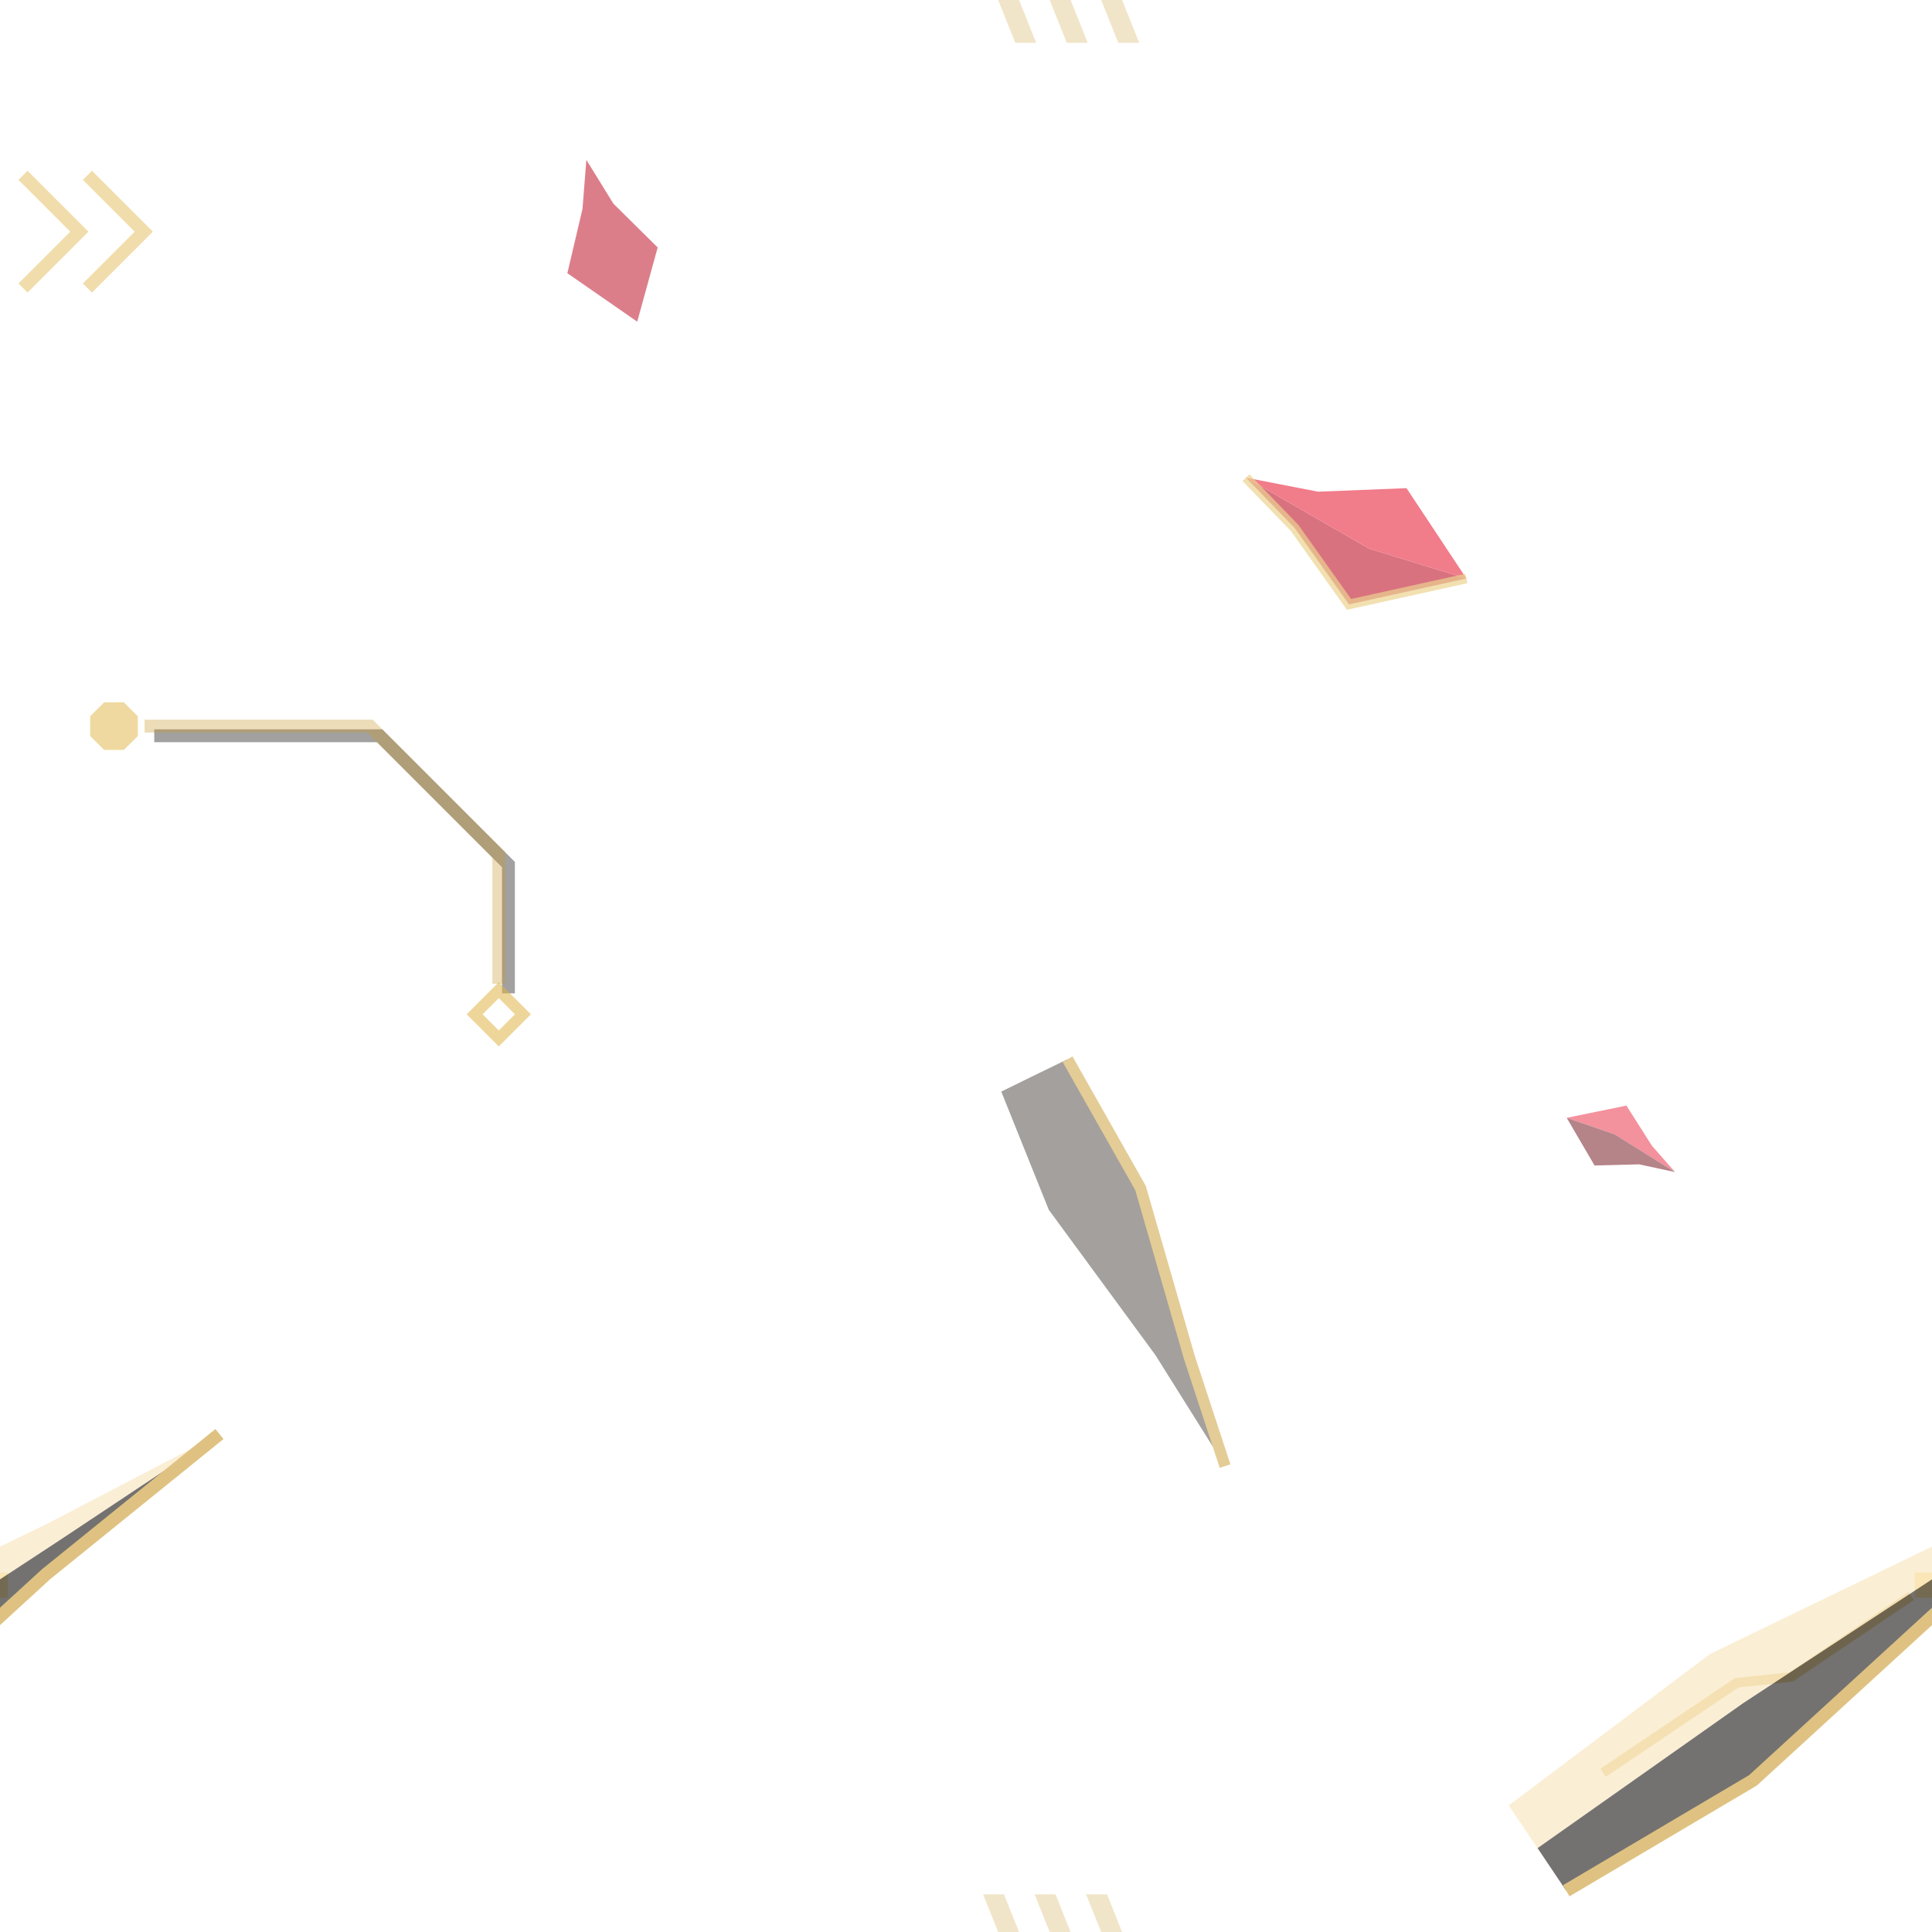
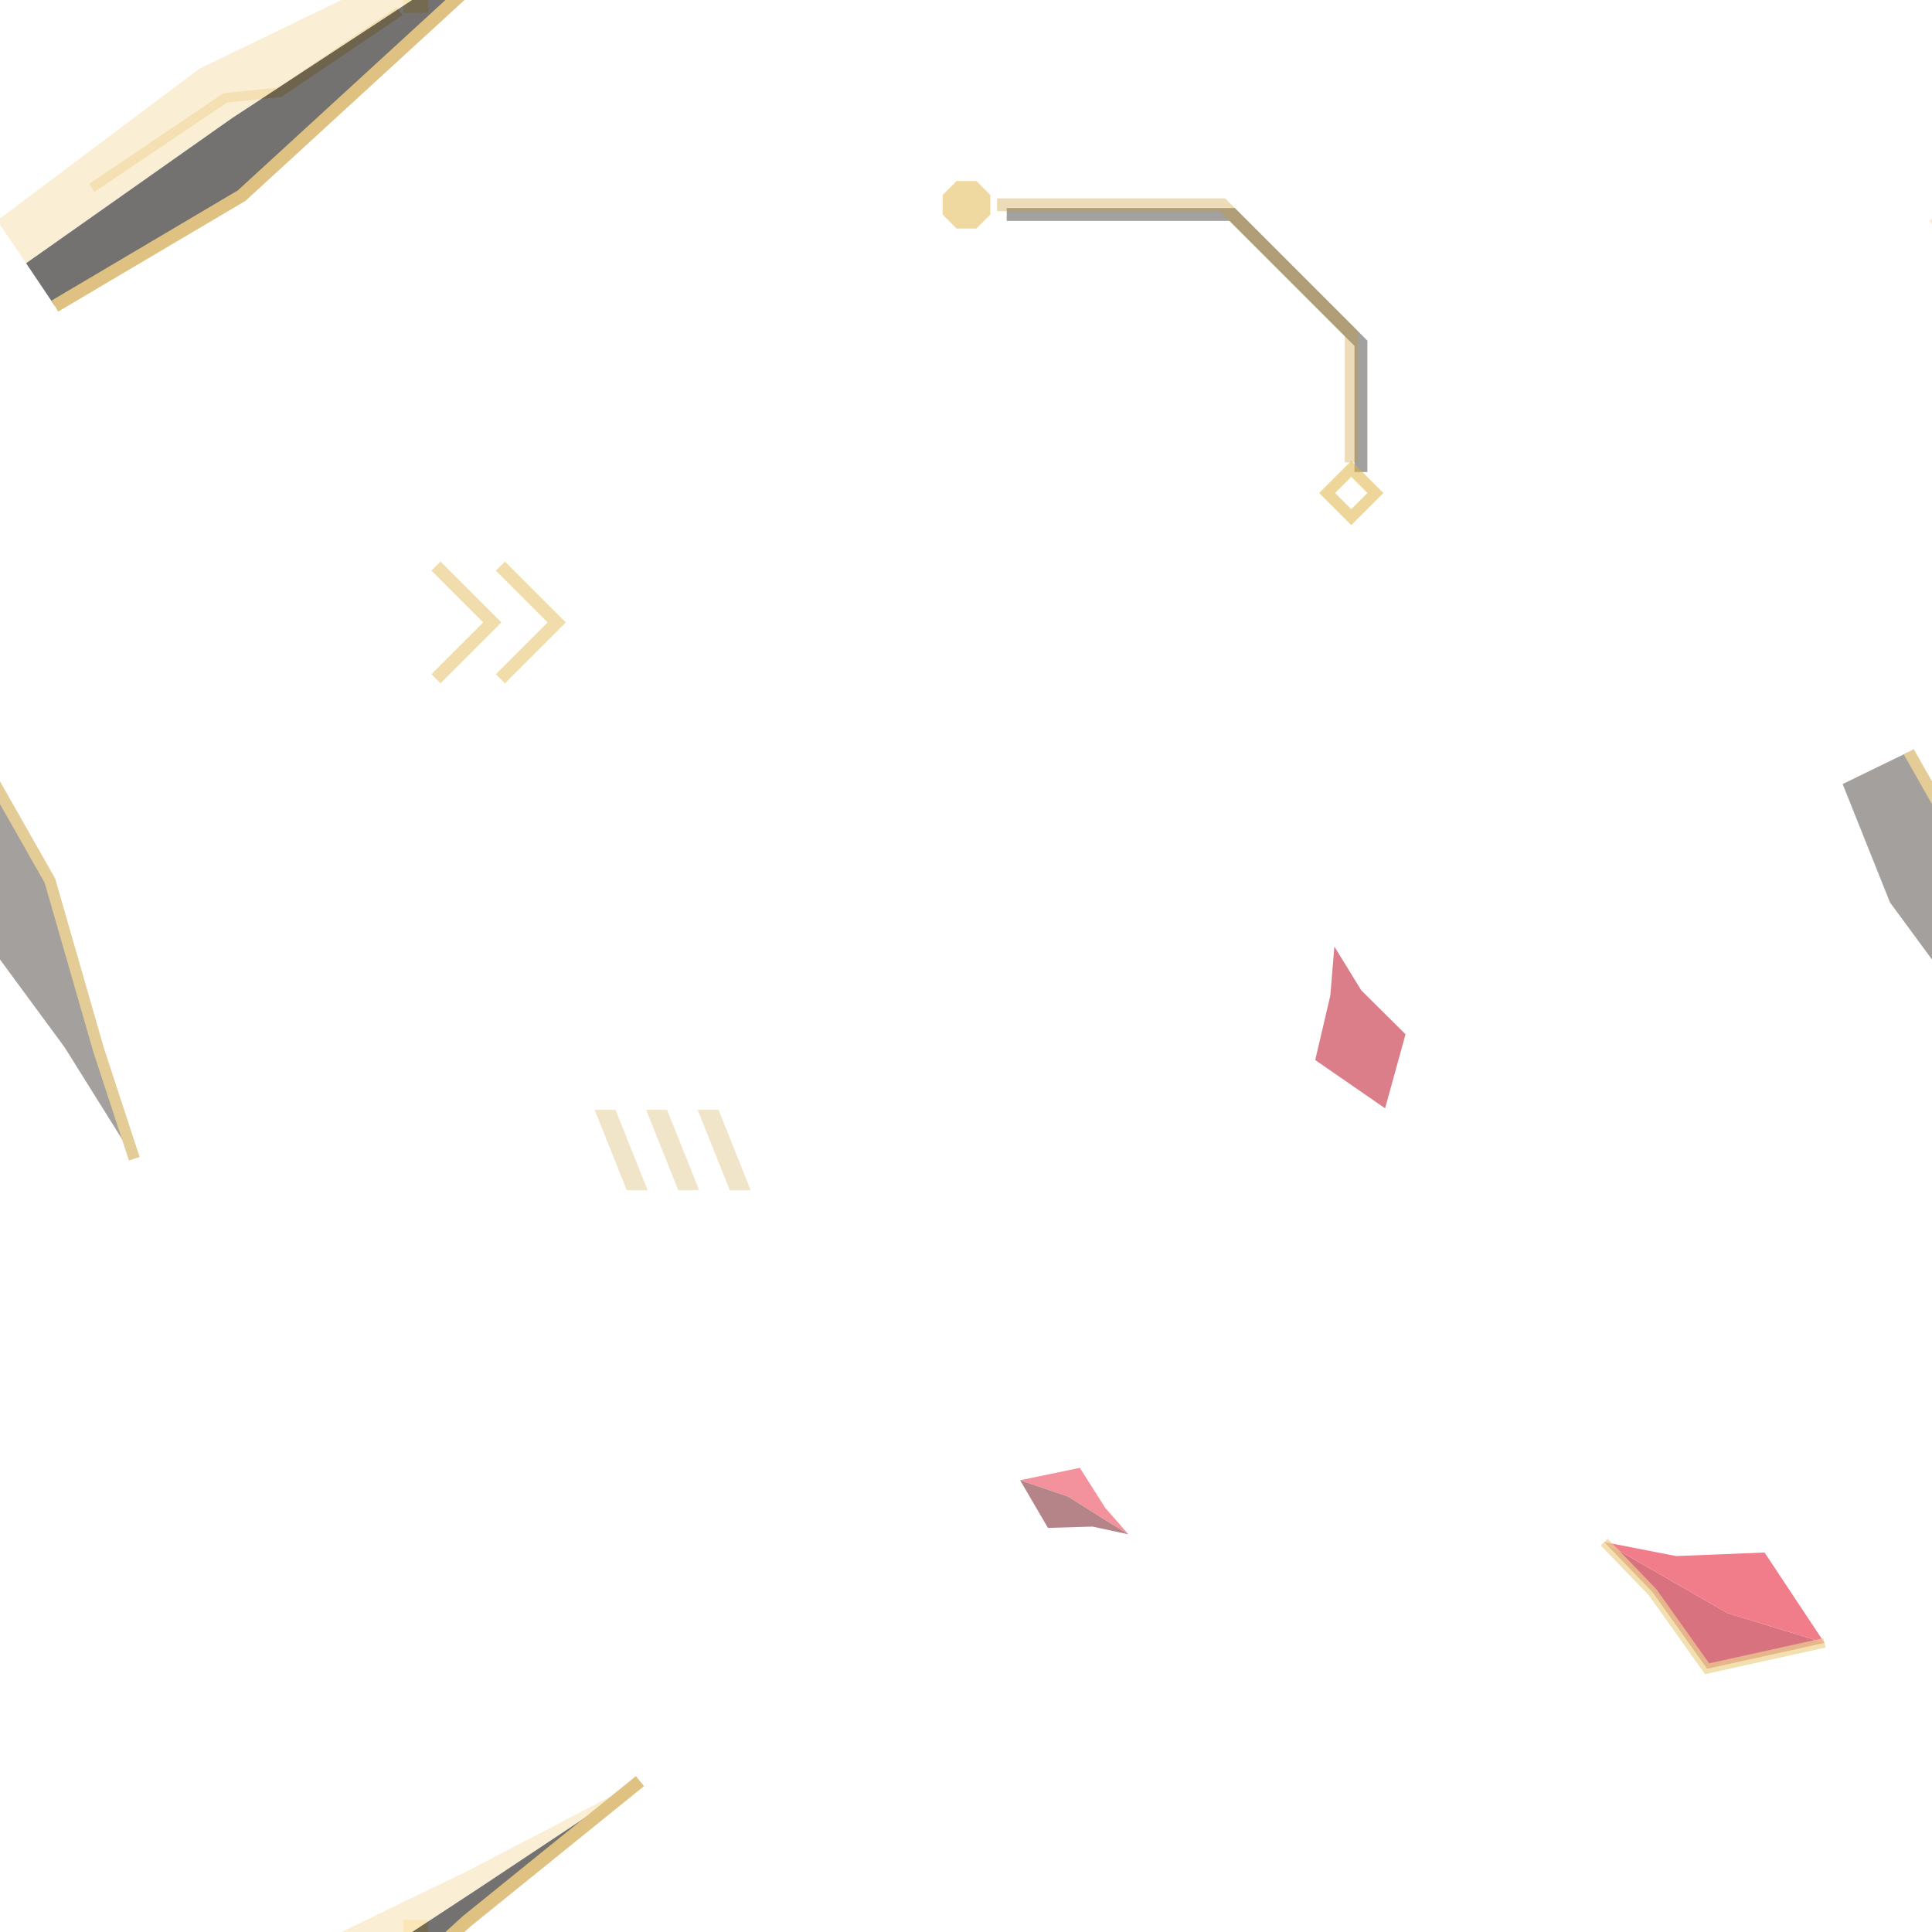
<svg xmlns="http://www.w3.org/2000/svg" viewBox="0 0 120 120" width="120" height="120">
-   <path fill="none" stroke="#181411" stroke-width=".8" stroke-opacity=".4" d="M9.58 45.7 23.58 45.7 31.58 53.7 31.58 61.7" />
-   <path fill="none" stroke="#c99a2e" stroke-width=".8" stroke-opacity=".34" d="M8.98 45.1 22.98 45.1 30.98 53.1 30.98 61.1" />
-   <path fill="none" stroke="#e0b445" stroke-width=".6" stroke-opacity=".45" d="M-20.43 110.11 -12.13 104.52 -8.75 104.16 -1.29 99.13M99.57 110.11 107.87 104.52 111.25 104.16 118.71 99.13" />
-   <path fill="#ffd35a" fill-opacity=".45" d="M.48 99.24 -1.07 99.24 -1.07 97.68 .48 97.68ZM120.48 99.24 118.93 99.24 118.93 97.68 120.48 97.68Z" />
-   <path fill="#e0b445" fill-opacity=".51" d="M8.56 45.72 7.69 46.58 6.47 46.58 5.6 45.72 5.6 44.49 6.47 43.62 7.69 43.62 8.56 44.49Z" />
-   <path fill="none" stroke="#e0b445" stroke-width=".7" stroke-opacity=".54" d="M32.48 63 30.98 64.5 29.48 63 30.98 61.5Z" />
-   <path fill="#c99a2e" fill-opacity=".26" d="M61.06 -2.34 62.36 -2.34 64.36 2.66 63.06 2.66ZM61.06 117.66 62.36 117.66 64.36 122.66 63.06 122.66ZM64.26 -2.34 65.56 -2.34 67.56 2.66 66.26 2.66ZM64.26 117.66 65.56 117.66 67.56 122.66 66.26 122.66ZM67.46 -2.34 68.76 -2.34 70.76 2.66 69.46 2.66ZM67.46 117.66 68.76 117.66 70.76 122.66 69.46 122.66Z" />
-   <path fill="none" stroke="#e0b445" stroke-width=".8" stroke-opacity=".45" d="M1.43 10.89 4.93 14.39 1.43 17.89M121.43 10.89 124.93 14.39 121.43 17.89M5.43 10.89 8.93 14.39 5.43 17.89" />
+   <path fill="none" stroke="#181411" stroke-width=".8" stroke-opacity=".4" d="M62.53 13.32 76.53 13.32 84.53 21.32 84.53 29.32" />
+   <path fill="none" stroke="#c99a2e" stroke-width=".8" stroke-opacity=".34" d="M61.93 12.72 75.93 12.72 83.93 20.72 83.93 28.72" />
+   <path fill="none" stroke="#e0b445" stroke-width=".6" stroke-opacity=".45" d="M5.7 11.67 13.99 6.08 17.37 5.73 24.83 .7M5.7 131.67 13.99 126.08 17.37 125.73 24.83 120.7" />
+   <path fill="#ffd35a" fill-opacity=".45" d="M26.6 .8 25.05 .8 25.05 -.75 26.6 -.75ZM26.6 120.8 25.05 120.8 25.05 119.25 26.6 119.25Z" />
+   <path fill="#e0b445" fill-opacity=".51" d="M61.51 13.33 60.64 14.2 59.42 14.2 58.55 13.33 58.55 12.11 59.42 11.24 60.64 11.24 61.51 12.11Z" />
+   <path fill="none" stroke="#e0b445" stroke-width=".7" stroke-opacity=".54" d="M85.43 30.62 83.93 32.12 82.43 30.62 83.93 29.12Z" />
+   <path fill="#c99a2e" fill-opacity=".26" d="M36.93 68.93 38.23 68.93 40.23 73.93 38.93 73.93ZM40.13 68.93 41.43 68.93 43.43 73.93 42.13 73.93ZM43.33 68.93 44.63 68.93 46.63 73.93 45.33 73.93Z" />
+   <path fill="none" stroke="#e0b445" stroke-width=".8" stroke-opacity=".45" d="M27.08 35.16 30.58 38.66 27.08 42.16M31.08 35.16 34.58 38.66 31.08 42.16" />
  <g opacity=".6">
-     <path fill="#f6e2b8" d="M-26.29 112.14 -13.78 102.73 2.96 94.63 13.63 89.07 3.67 95.69 -11.72 105.78 -24.5 114.79ZM93.71 112.14 106.22 102.73 122.96 94.63 133.63 89.07 123.67 95.69 108.28 105.78 95.5 114.79Z" />
-     <path fill="#181411" d="M-24.5 114.79 -11.72 105.78 3.67 95.69 13.63 89.07 2.86 97.78 -11.12 110.58 -22.72 117.44ZM95.5 114.79 108.28 105.78 123.67 95.69 133.63 89.07 122.86 97.78 108.88 110.58 97.28 117.44Z" />
-     <path fill="none" stroke="#c99a2e" stroke-width=".8" d="M13.63 -30.93 2.86 -22.22 -11.12 -9.42 -22.72 -2.56M13.63 89.07 2.86 97.78 -11.12 110.58 -22.72 117.44M133.63 -30.93 122.86 -22.22 108.88 -9.42 97.28 -2.56M133.63 89.07 122.86 97.78 108.88 110.58 97.28 117.44" />
+     <path fill="#f6e2b8" d="M-.17 13.7 12.35 4.29 29.08 -3.81 39.75 -9.37 29.79 -2.75 14.41 7.34 1.62 16.35ZM-.17 133.7 12.35 124.29 29.08 116.19 39.75 110.63 29.79 117.25 14.41 127.34 1.62 136.35ZM119.83 13.7 132.35 4.29 149.08 -3.81 159.75 -9.37 149.79 -2.75 134.41 7.34 121.62 16.35ZM119.83 133.7 132.35 124.29 149.08 116.19 159.75 110.63 149.79 117.25 134.41 127.34 121.62 136.35Z" />
+     <path fill="#181411" d="M1.62 16.35 14.41 7.34 29.79 -2.75 39.75 -9.37 28.98 -.66 15.01 12.15 3.41 19.01ZM1.62 136.35 14.41 127.34 29.79 117.25 39.75 110.63 28.98 119.34 15.01 132.15 3.41 139.01ZM121.62 16.35 134.41 7.34 149.79 -2.75 159.75 -9.37 148.98 -.66 135.01 12.15 123.41 19.01ZM121.62 136.35 134.41 127.34 149.79 117.25 159.75 110.63 148.98 119.34 135.01 132.15 123.41 139.01Z" />
+     <path fill="none" stroke="#c99a2e" stroke-width=".8" d="M39.75 -9.37 28.98 -.66 15.01 12.15 3.41 19.01M39.75 110.63 28.98 119.34 15.01 132.15 3.41 139.01" />
  </g>
  <g opacity=".5">
-     <path fill="#4a423d" d="M66.31 65.79 70.84 73.79 73.88 84.33 76.09 91.06 73.06 84.73 68.48 74.95 64.25 66.79ZM64.25 66.79 68.48 74.95 73.06 84.73 76.09 91.06 71.76 84.16 65.14 75.14 62.19 67.8Z" />
-     <path fill="none" stroke="#c99a2e" stroke-width=".7" d="M66.31 65.79 70.84 73.79 73.88 84.33 76.09 91.06" />
+     <path fill="#4a423d" d="M-1.44 46.7 3.1 54.7 6.13 65.23 8.34 71.97 5.31 65.63 .73 55.85 -3.5 47.7ZM118.56 46.7 123.1 54.7 126.13 65.23 128.34 71.97 125.31 65.63 120.73 55.85 116.5 47.7ZM-3.5 47.7 .73 55.85 5.31 65.63 8.34 71.97 4.02 65.06 -2.61 56.05 -5.55 48.7ZM116.5 47.7 120.73 55.85 125.31 65.63 128.34 71.97 124.02 65.06 117.39 56.05 114.45 48.7Z" />
+     <path fill="none" stroke="#c99a2e" stroke-width=".7" d="M-1.44 46.7 3.1 54.7 6.13 65.23 8.34 71.97M118.56 46.7 123.1 54.7 126.13 65.23 128.34 71.97" />
  </g>
  <g opacity=".6">
-     <path fill="#c0142a" d="M91.08 35.93 83.79 37.54 80.41 32.79 77.39 29.67 80.83 31.65 85.05 34.08 91.08 35.93Z" />
-     <path fill="#e8243c" d="M91.08 35.93 85.05 34.08 80.83 31.65 77.39 29.67 81.87 30.54 87.36 30.32 91.08 35.93Z" />
-     <path fill="none" stroke="#e0b445" stroke-width=".6" stroke-opacity=".7" d="M91.08 35.93 83.79 37.54 80.41 32.79 77.39 29.67" />
+     <path fill="#c0142a" d="M113.32 102.04 106.03 103.65 102.65 98.9 99.64 95.78 103.07 97.76 107.29 100.19 113.32 102.04Z" />
+     <path fill="#e8243c" d="M113.32 102.04 107.29 100.19 103.07 97.76 99.64 95.78 104.11 96.65 109.6 96.43 113.32 102.04Z" />
+     <path fill="none" stroke="#e0b445" stroke-width=".6" stroke-opacity=".7" d="M113.32 102.04 106.03 103.65 102.65 98.9 99.64 95.78" />
  </g>
  <g opacity=".55">
-     <path fill="#c0142a" d="M39.58 19.98 35.24 16.97 36.18 12.97 36.42 9.93 37 12.64 37.71 15.98 39.58 19.98ZM39.58 19.98 37.71 15.98 37 12.64 36.42 9.93 38.1 12.65 40.85 15.37 39.58 19.98Z" />
+     <path fill="#c0142a" d="M86.03 68.84 81.69 65.84 82.63 61.83 82.88 58.79 83.46 61.5 84.16 64.84 86.03 68.84ZM86.03 68.84 84.16 64.84 83.46 61.5 82.88 58.79 84.55 61.51 87.3 64.24 86.03 68.84Z" />
  </g>
  <g opacity=".5">
-     <path fill="#e8243c" d="M97.31 69.43 101.02 68.67 102.6 71.16 104.04 72.8 102.36 71.75 100.3 70.46 97.31 69.43Z" />
-     <path fill="#6a0913" d="M97.31 69.43 100.3 70.46 102.36 71.75 104.04 72.8 101.81 72.32 99.04 72.39 97.31 69.43Z" />
+     <path fill="#e8243c" d="M63.36 91.94 67.07 91.17 68.65 93.66 70.09 95.3 68.41 94.26 66.35 92.96 63.36 91.94Z" />
+     <path fill="#6a0913" d="M63.36 91.94 66.35 92.96 68.41 94.26 70.09 95.3 67.86 94.82 65.09 94.9 63.36 91.94Z" />
  </g>
</svg>
